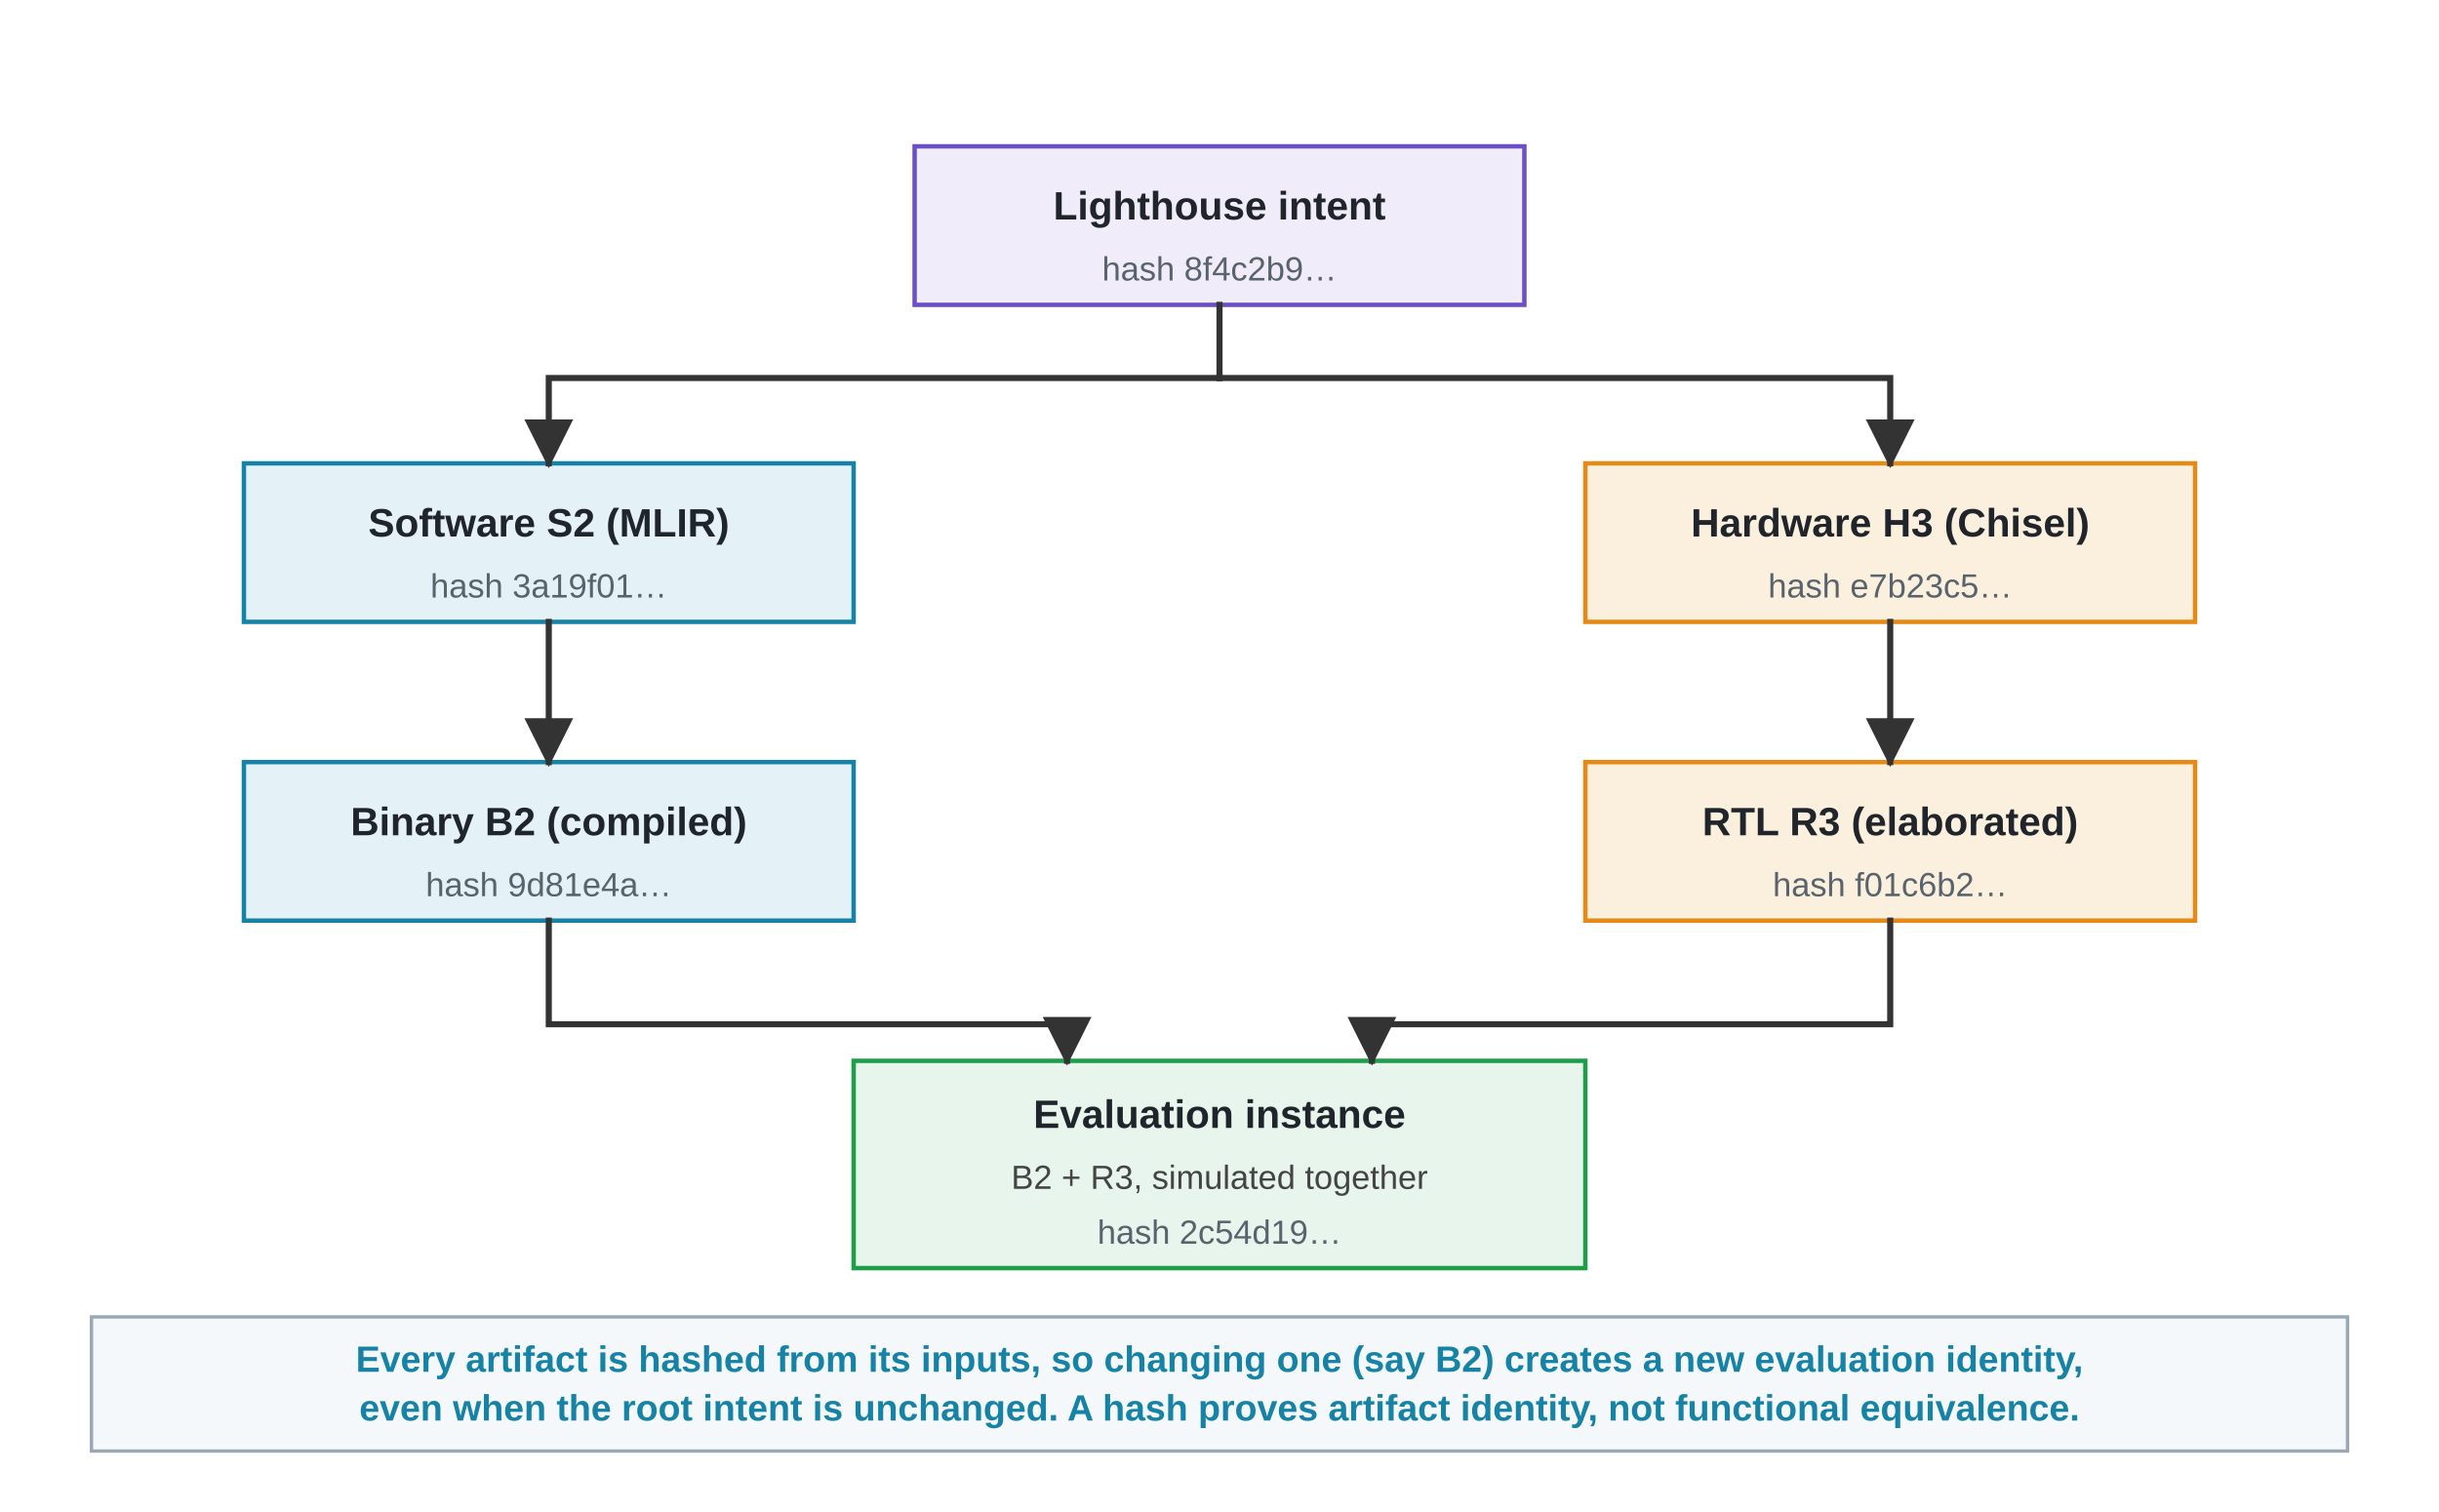
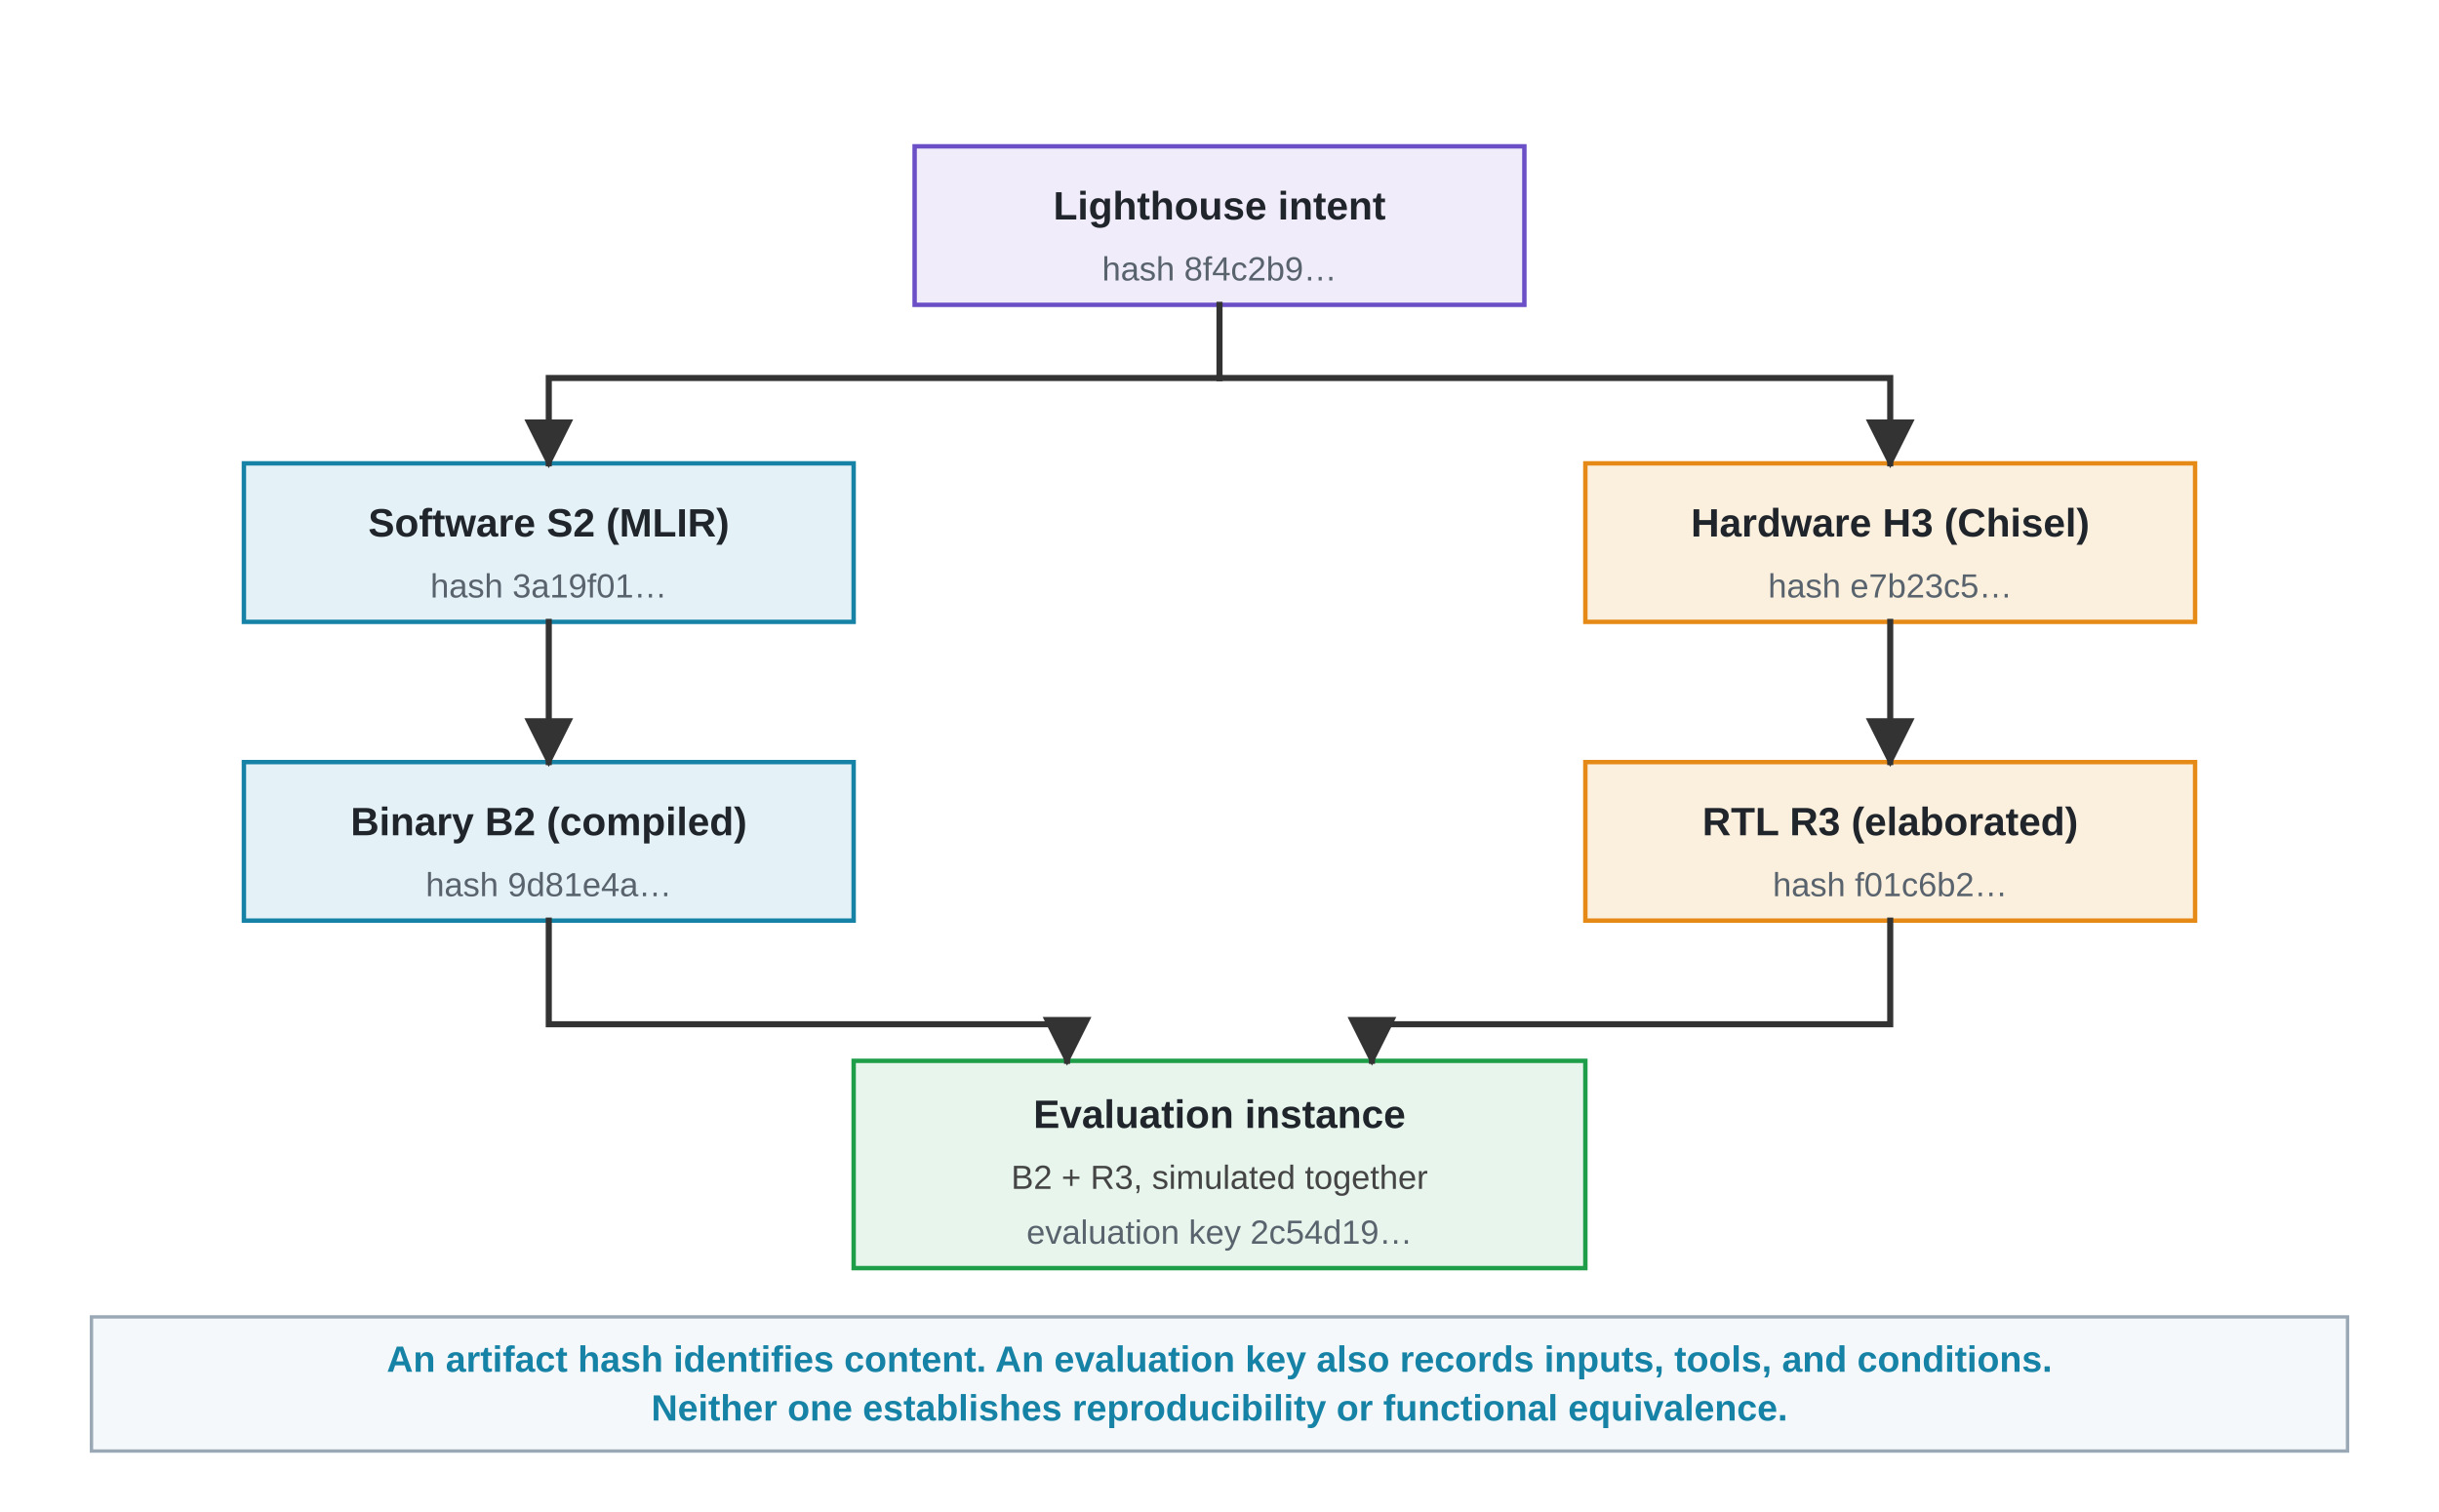
<svg xmlns="http://www.w3.org/2000/svg" viewBox="0 0 800 496" role="img" aria-labelledby="lineage-title lineage-desc">
  <defs>
    <marker id="arrow-dark" viewBox="0 0 10 10" refX="9" refY="5" markerWidth="8" markerHeight="8" orient="auto">
      <path d="M 0 0 L 10 5 L 0 10 z" fill="#333333" />
    </marker>
    <style>
      .font { font-family: Arial, Helvetica, sans-serif; }
      .box-title { font-size: 13px; font-weight: 700; fill: #20252B; }
      .hash { font-size: 11px; fill: #59636D; }
      .eval-sub { font-size: 11px; fill: #444444; }
      .note { font-size: 12px; font-weight: 700; fill: #1683A6; }
      .violet { fill: #F0ECFA; stroke: #6A4FC7; stroke-width: 1.45; }
      .teal   { fill: #E4F1F6; stroke: #1683A6; stroke-width: 1.45; }
      .amber  { fill: #FBF0DE; stroke: #E68A17; stroke-width: 1.45; }
      .green  { fill: #E7F5EC; stroke: #1E9E48; stroke-width: 1.45; }
      .bar { fill: #F5F8FA; stroke: #9AA8B5; stroke-width: 1.1; }
      .flow { fill: none; stroke: #333333; stroke-width: 2; stroke-linecap: square; stroke-linejoin: miter; marker-end: url(#arrow-dark); }
      .stem { fill: none; stroke: #333333; stroke-width: 2; stroke-linecap: square; }
    </style>
  </defs>
  <rect width="800" height="496" fill="#FFFFFF" />
  <g class="font">
    <rect class="violet" x="300" y="48" width="200" height="52" />
    <text class="box-title" x="400" y="72" text-anchor="middle">Lighthouse intent</text>
    <text class="hash" x="400" y="92" text-anchor="middle">hash 8f4c2b9…</text>
    <rect class="teal" x="80" y="152" width="200" height="52" />
    <text class="box-title" x="180" y="176" text-anchor="middle">Software S2 (MLIR)</text>
    <text class="hash" x="180" y="196" text-anchor="middle">hash 3a19f01…</text>
    <rect class="amber" x="520" y="152" width="200" height="52" />
    <text class="box-title" x="620" y="176" text-anchor="middle">Hardware H3 (Chisel)</text>
    <text class="hash" x="620" y="196" text-anchor="middle">hash e7b23c5…</text>
    <rect class="teal" x="80" y="250" width="200" height="52" />
    <text class="box-title" x="180" y="274" text-anchor="middle">Binary B2 (compiled)</text>
    <text class="hash" x="180" y="294" text-anchor="middle">hash 9d81e4a…</text>
    <rect class="amber" x="520" y="250" width="200" height="52" />
    <text class="box-title" x="620" y="274" text-anchor="middle">RTL R3 (elaborated)</text>
    <text class="hash" x="620" y="294" text-anchor="middle">hash f01c6b2…</text>
    <rect class="green" x="280" y="348" width="240" height="68" />
    <text class="box-title" x="400" y="370" text-anchor="middle">Evaluation instance</text>
    <text class="eval-sub" x="400" y="390" text-anchor="middle">B2 + R3, simulated together</text>
-     <text class="hash" x="400" y="408" text-anchor="middle">hash 2c54d19…</text>
+     <text class="hash" x="400" y="408" text-anchor="middle">evaluation key 2c54d19…</text>
    <path class="stem" d="M 400 100 V 124" />
    <path class="flow" d="M 400 124 H 180 V 152" />
    <path class="flow" d="M 400 124 H 620 V 152" />
    <path class="flow" d="M 180 204 V 250" />
    <path class="flow" d="M 620 204 V 250" />
    <path class="flow" d="M 180 302 V 336 H 350 V 348" />
    <path class="flow" d="M 620 302 V 336 H 450 V 348" />
    <rect class="bar" x="30" y="432" width="740" height="44" />
-     <text class="note" x="400" y="450" text-anchor="middle">Every artifact is hashed from its inputs, so changing one (say B2) creates a new evaluation identity,</text>
-     <text class="note" x="400" y="466" text-anchor="middle">even when the root intent is unchanged. A hash proves artifact identity, not functional equivalence.</text>
+     <text class="note" x="400" y="450" text-anchor="middle">An artifact hash identifies content. An evaluation key also records inputs, tools, and conditions.</text>
+     <text class="note" x="400" y="466" text-anchor="middle">Neither one establishes reproducibility or functional equivalence.</text>
  </g>
</svg>
